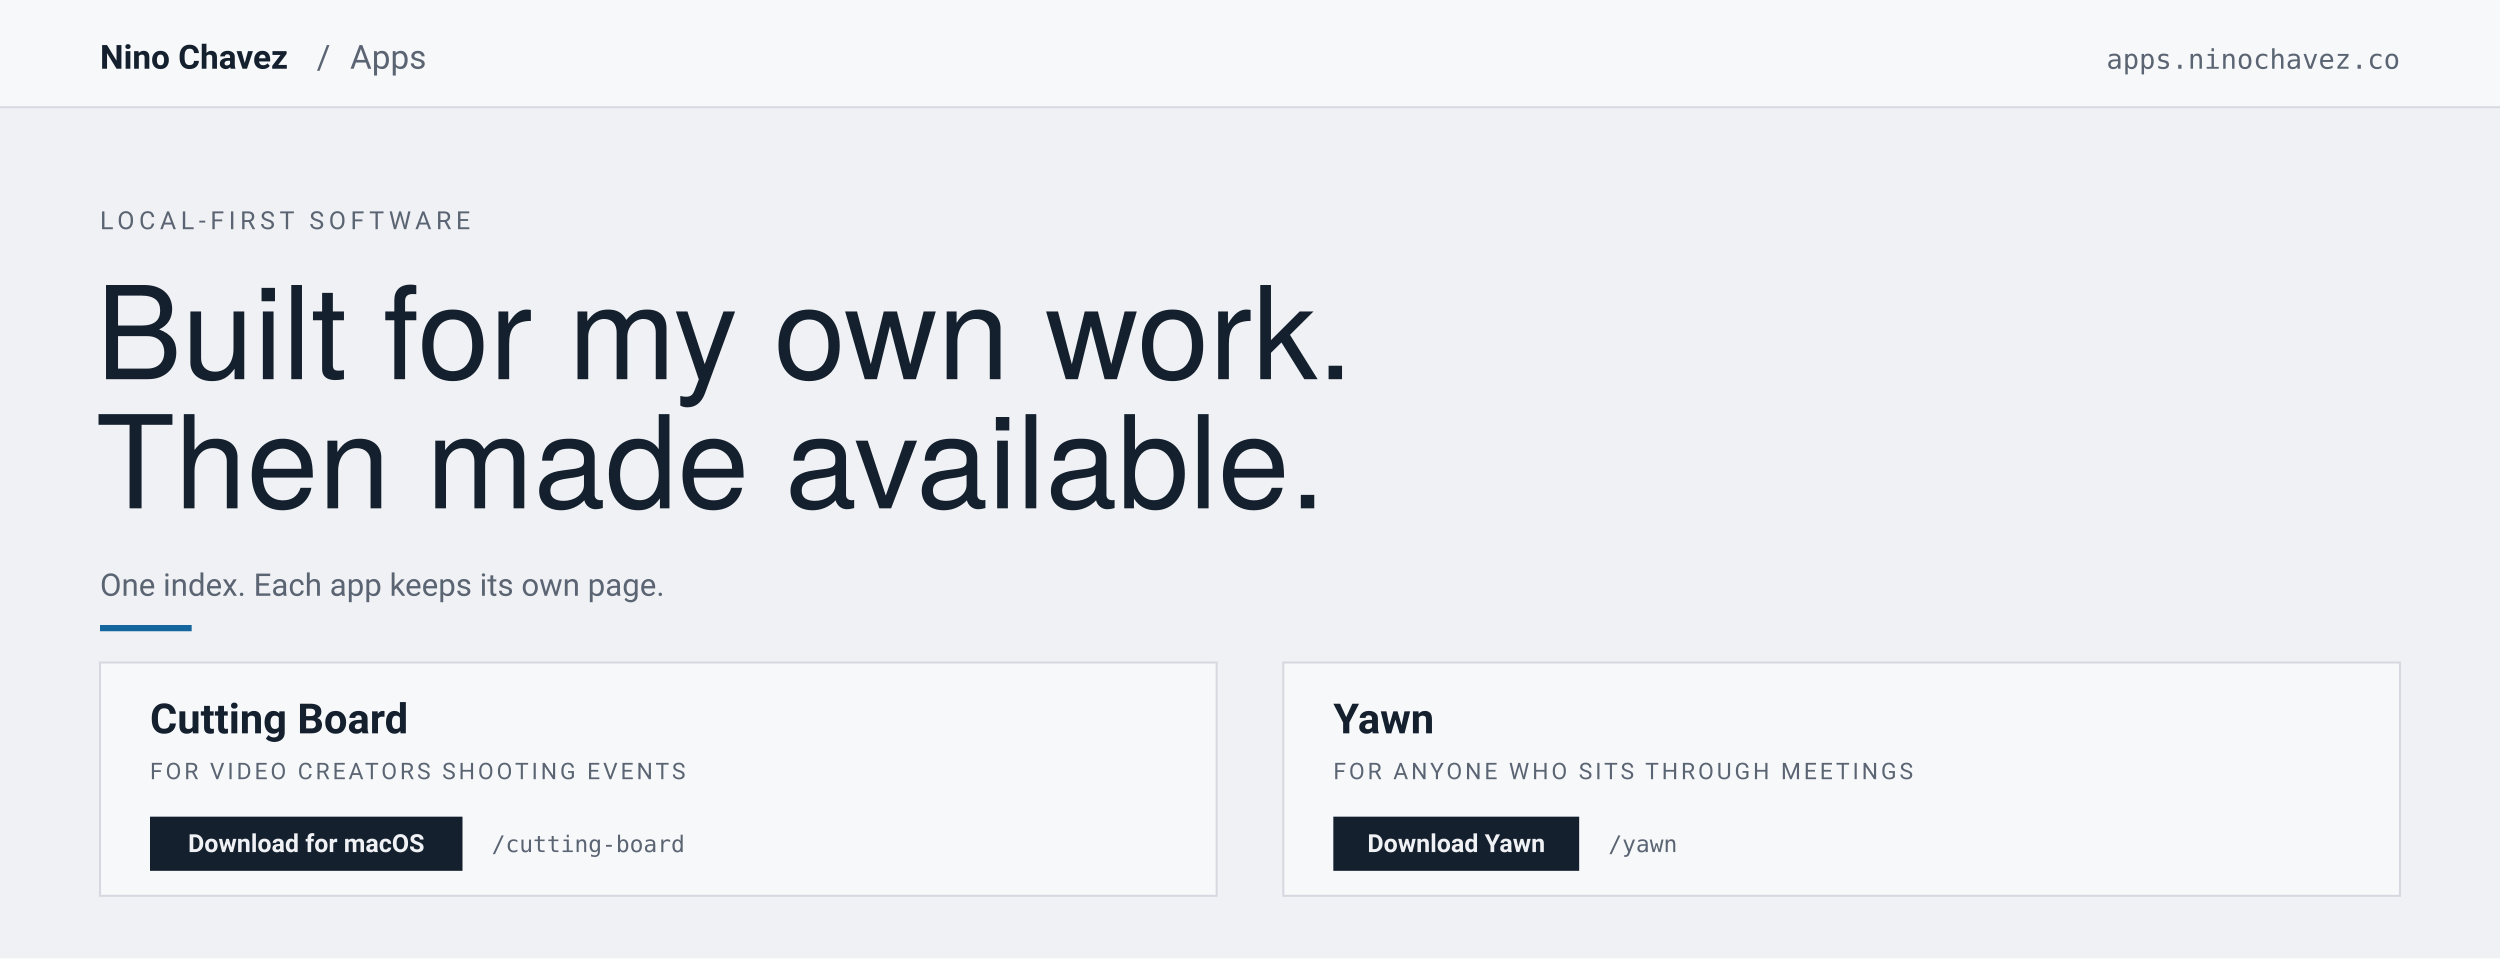
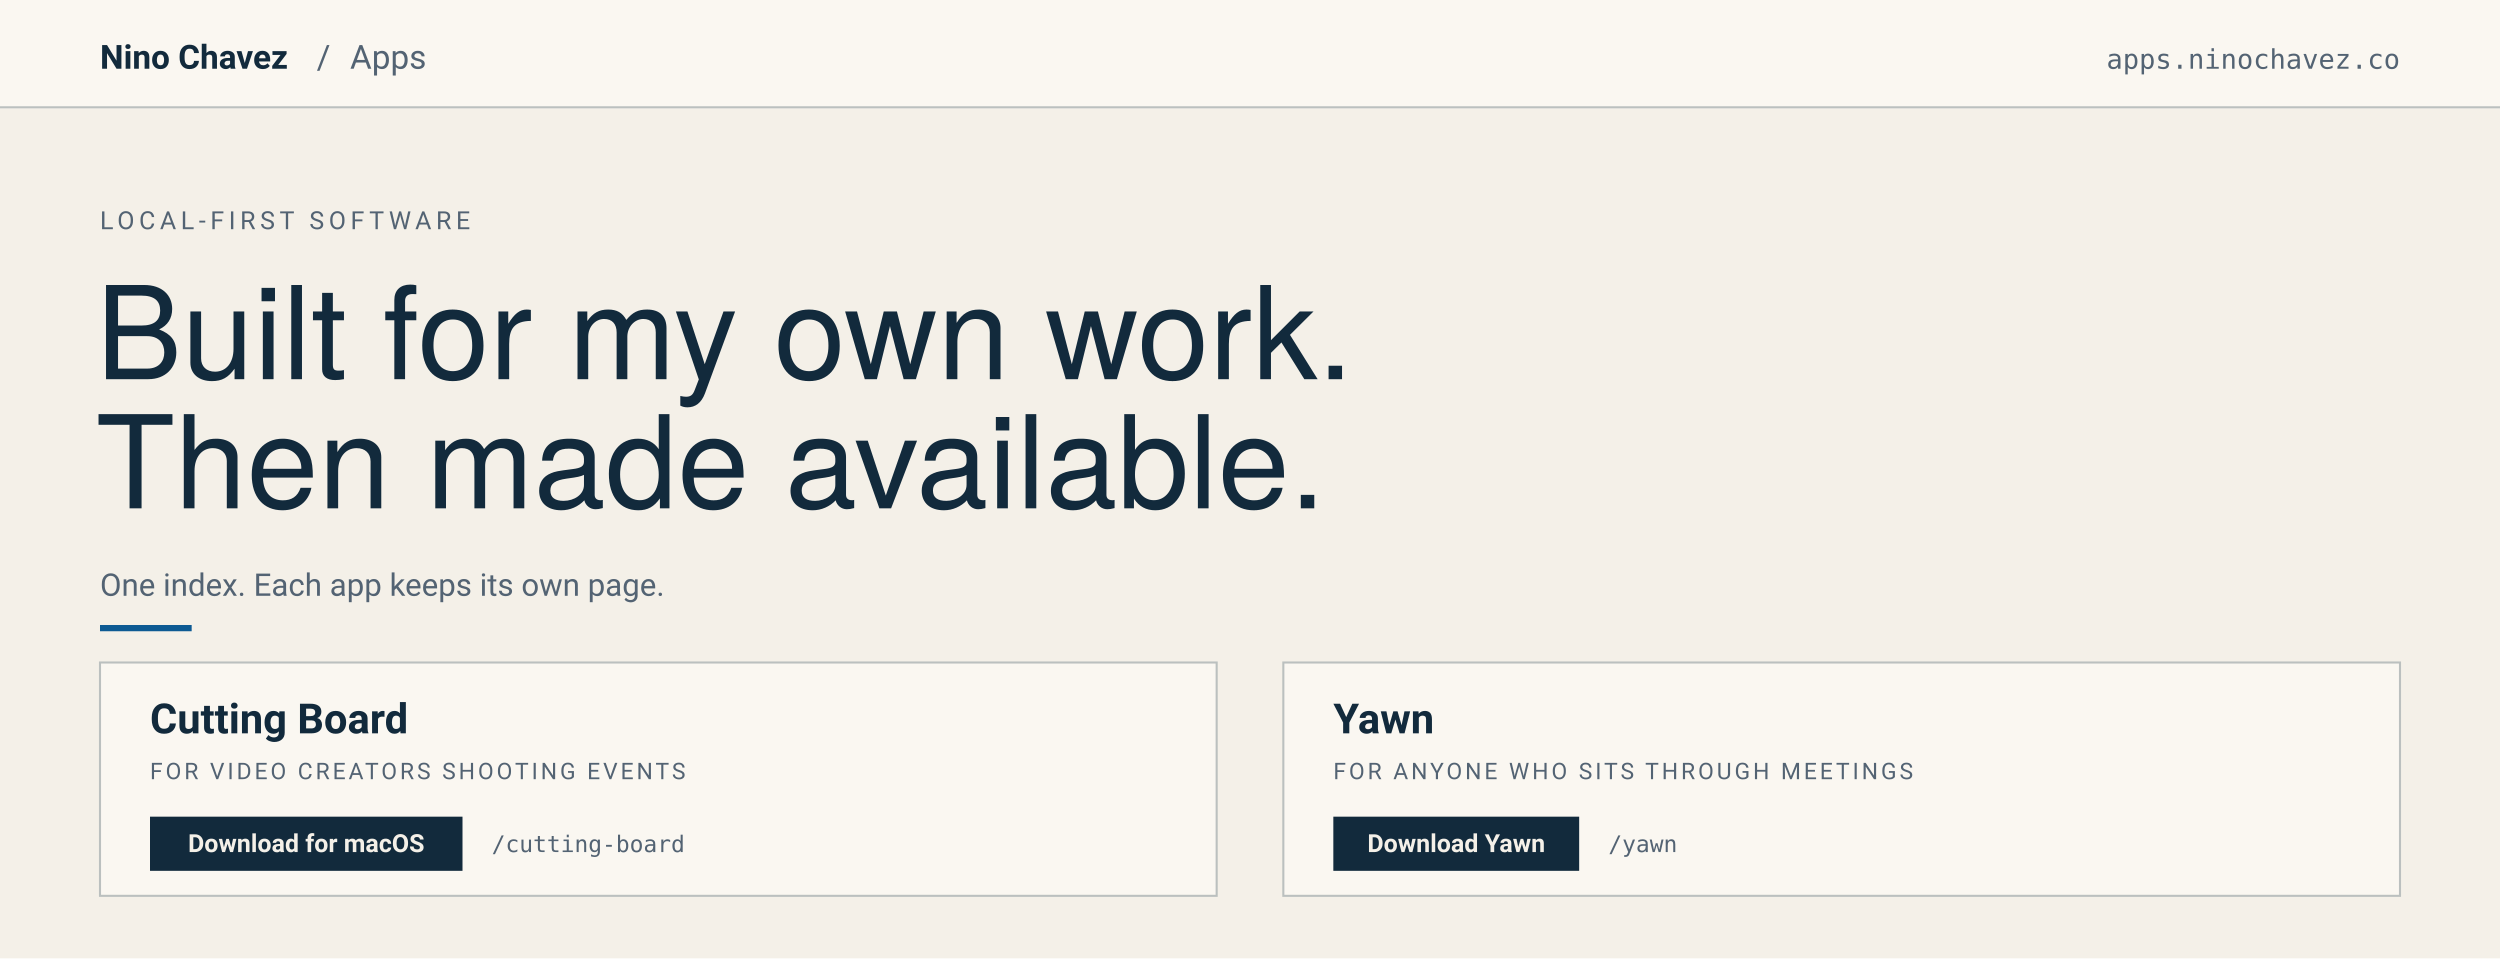
<svg xmlns="http://www.w3.org/2000/svg" viewBox="0 0 1200 460" role="img" aria-label="apps.ninochavez.co — the index page for local-first apps, showing Cutting Board and Yawn cards">
  <defs>
    <style>
      .p  { font-family: ui-sans-serif, -apple-system, "Segoe UI", Roboto, sans-serif; }
      .m  { font-family: ui-monospace, "SF Mono", Menlo, Consolas, monospace; }
-       .ink{ fill:#14202E } .mut{ fill:#5A6472 } .acc{ fill:#14679E } .pap{ fill:#F0F1F4 }
+       .ink{ fill:#122a3c } .mut{ fill:#536373 } .acc{ fill:#0d5a93 } .pap{ fill:#f4f0e8 }
    </style>
  </defs>
-   <rect width="1200" height="460" fill="#F0F1F4" />
-   <rect x="0" y="0" width="1200" height="52" fill="#F7F8FA" />
-   <rect x="0" y="51" width="1200" height="1" fill="#D6D9E0" />
+   <rect width="1200" height="460" fill="#f4f0e8" />
+   <rect x="0" y="0" width="1200" height="52" fill="#faf7f1" />
+   <rect x="0" y="51" width="1200" height="1" fill="#bbc0bf" />
  <text class="p ink" x="48" y="33" font-size="16" font-weight="700">Nino Chavez</text>
  <text class="p mut" x="152" y="33" font-size="16">/</text>
  <text class="p mut" x="168" y="33" font-size="16">Apps</text>
  <text class="m mut" x="1152" y="33" font-size="13" text-anchor="end">apps.ninochavez.co</text>
  <text class="p mut" x="48" y="110" font-size="12" letter-spacing="2.2">LOCAL-FIRST SOFTWARE</text>
  <text class="ink" x="46" y="182" font-size="62" font-weight="400" font-family="Arial Narrow, Helvetica Neue, sans-serif">Built for my own work.</text>
  <text class="ink" x="46" y="244" font-size="62" font-weight="400" font-family="Arial Narrow, Helvetica Neue, sans-serif">Then made available.</text>
  <text class="p mut" x="48" y="286" font-size="15">One index. Each app keeps its own page.</text>
  <g>
-     <rect x="48" y="318" width="536" height="112" fill="#F7F8FA" stroke="#D6D9E0" />
+     <rect x="48" y="318" width="536" height="112" fill="#faf7f1" stroke="#bbc0bf" />
    <text class="p ink" x="72" y="352" font-size="20" font-weight="700">Cutting Board</text>
    <text class="p mut" x="72" y="374" font-size="11" letter-spacing="1.4">FOR VIDEO CREATORS SHOOTING EVENTS</text>
-     <rect x="72" y="392" width="150" height="26" fill="#14202E" />
+     <rect x="72" y="392" width="150" height="26" fill="#122a3c" />
    <text class="p pap" x="147" y="409" font-size="12" font-weight="600" text-anchor="middle">Download for macOS</text>
    <text class="m mut" x="236" y="409" font-size="11">/cutting-board</text>
  </g>
  <g>
-     <rect x="616" y="318" width="536" height="112" fill="#F7F8FA" stroke="#D6D9E0" />
+     <rect x="616" y="318" width="536" height="112" fill="#faf7f1" stroke="#bbc0bf" />
    <text class="p ink" x="640" y="352" font-size="20" font-weight="700">Yawn</text>
    <text class="p mut" x="640" y="374" font-size="11" letter-spacing="1.4">FOR ANYONE WHO SITS THROUGH MEETINGS</text>
-     <rect x="640" y="392" width="118" height="26" fill="#14202E" />
+     <rect x="640" y="392" width="118" height="26" fill="#122a3c" />
    <text class="p pap" x="699" y="409" font-size="12" font-weight="600" text-anchor="middle">Download Yawn</text>
    <text class="m mut" x="772" y="409" font-size="11">/yawn</text>
  </g>
-   <rect x="48" y="300" width="44" height="3" class="acc" fill="#14679E" />
+   <rect x="48" y="300" width="44" height="3" class="acc" fill="#0d5a93" />
</svg>
